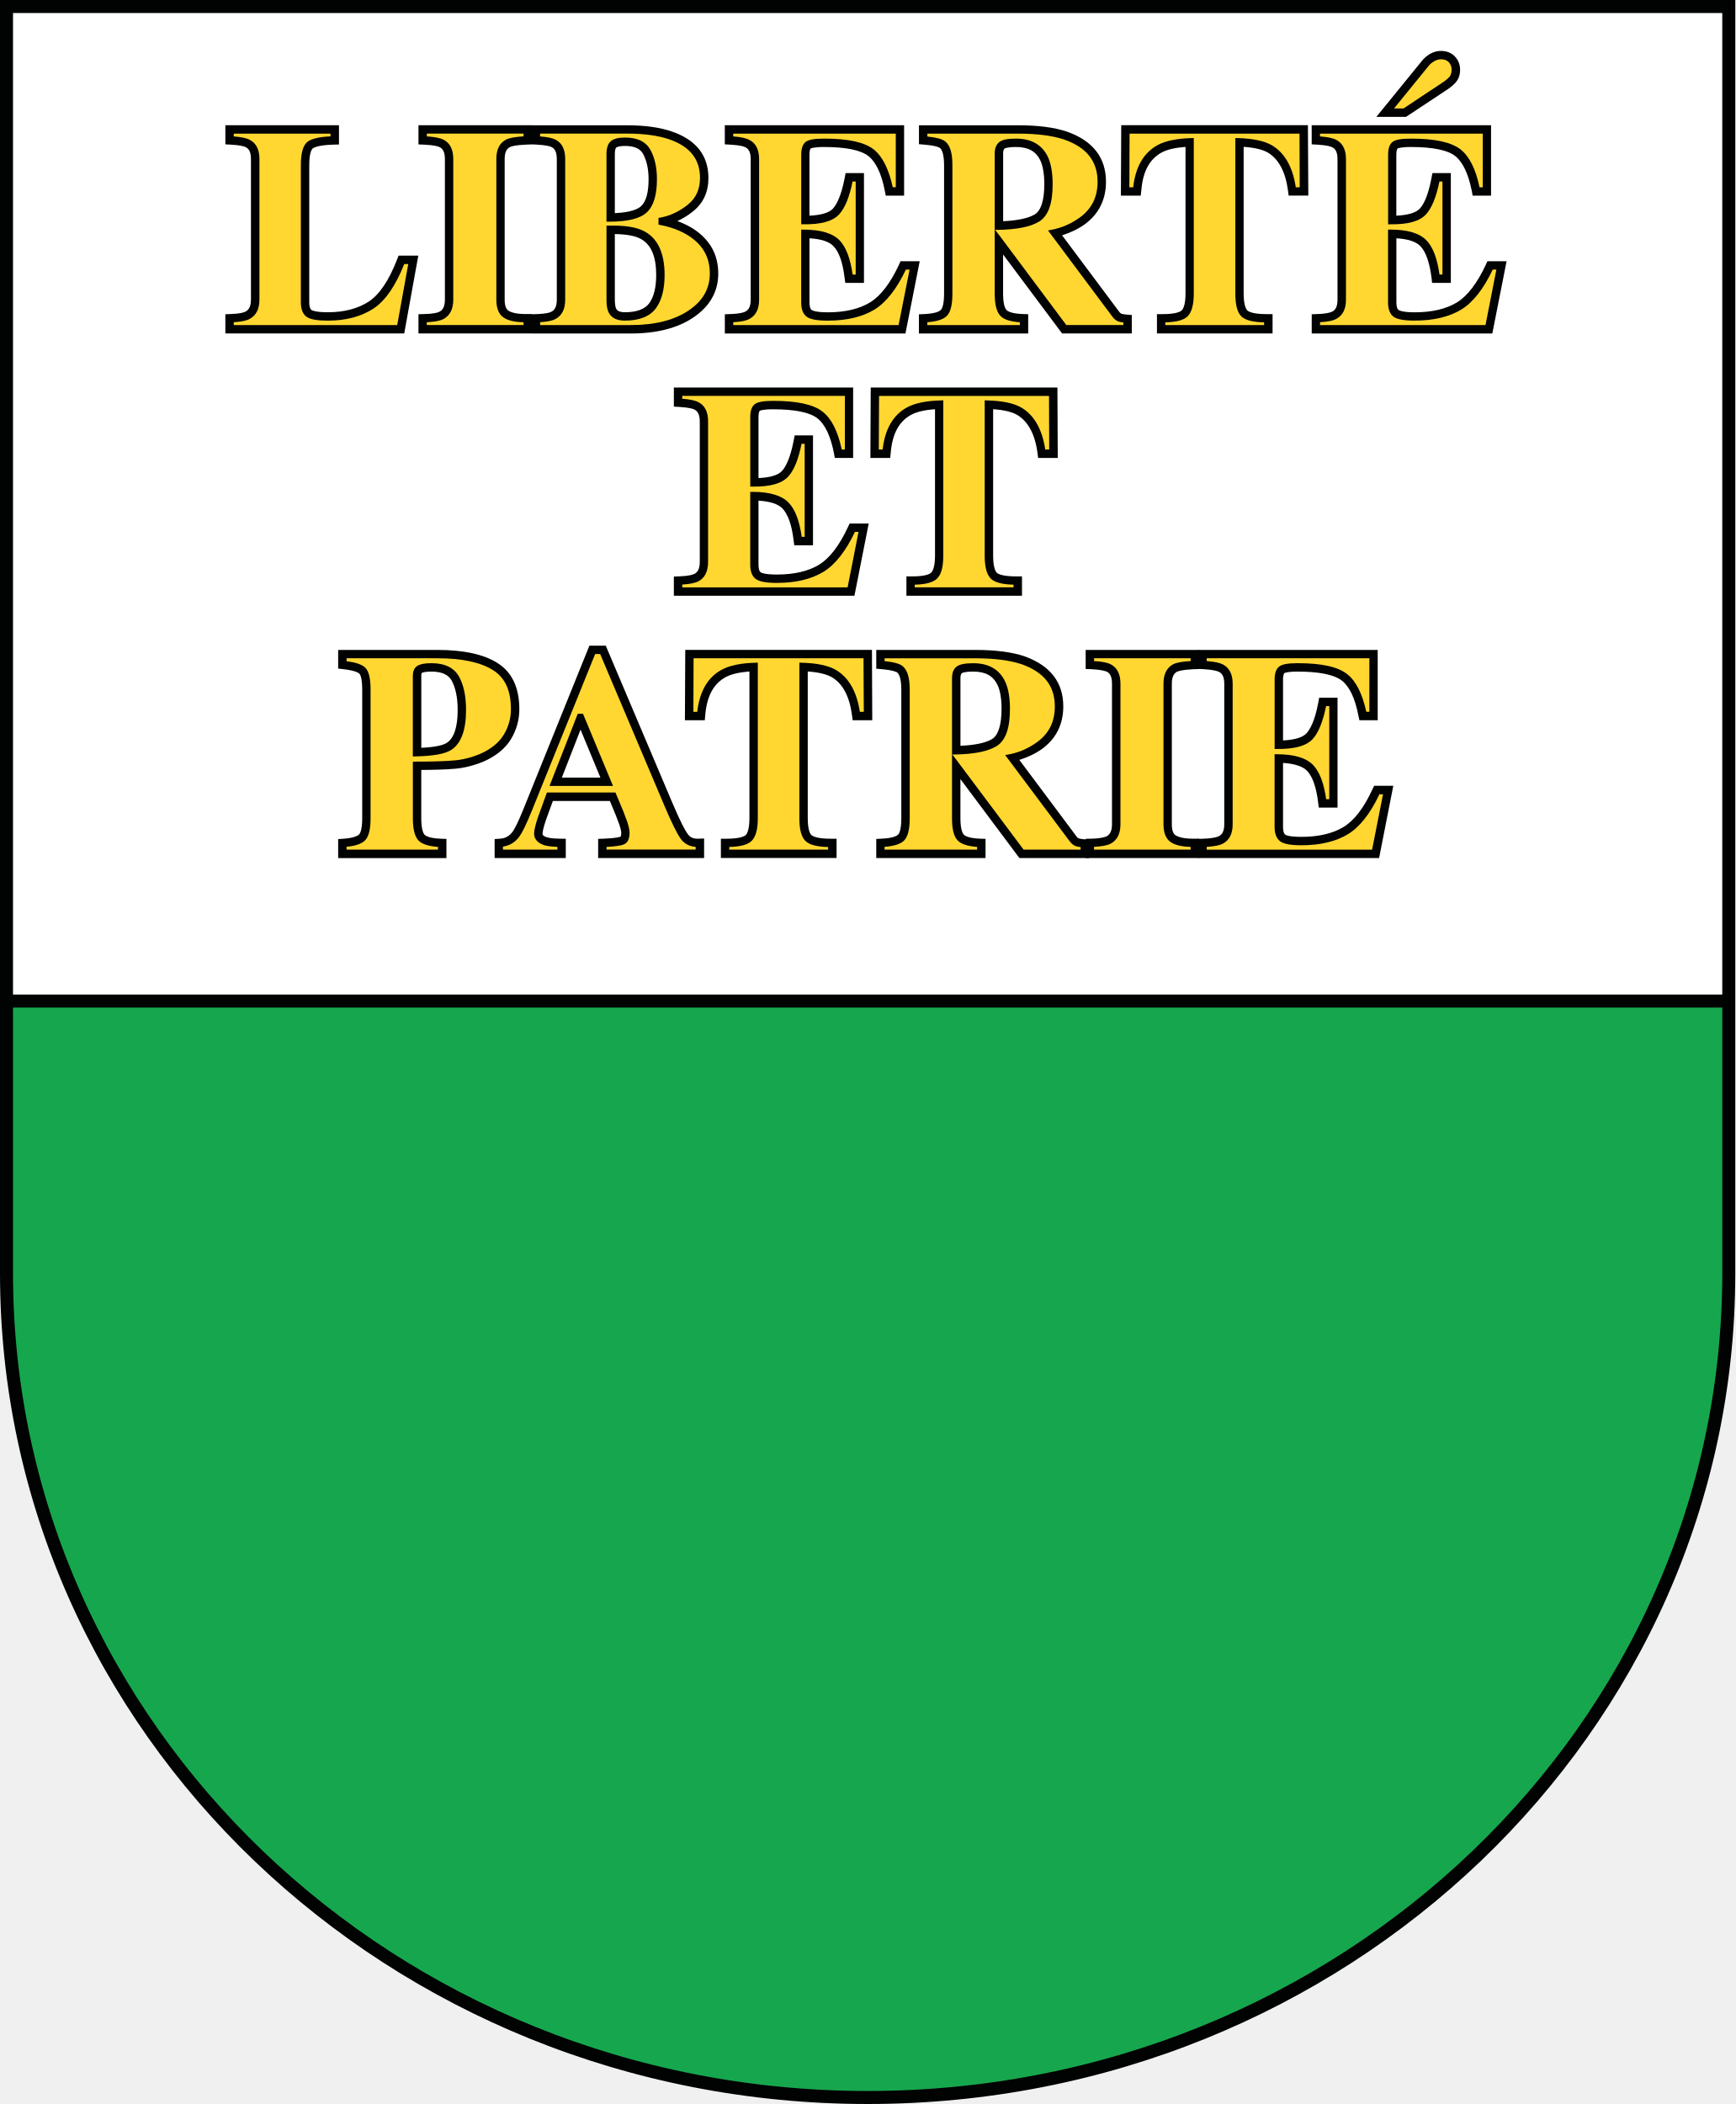
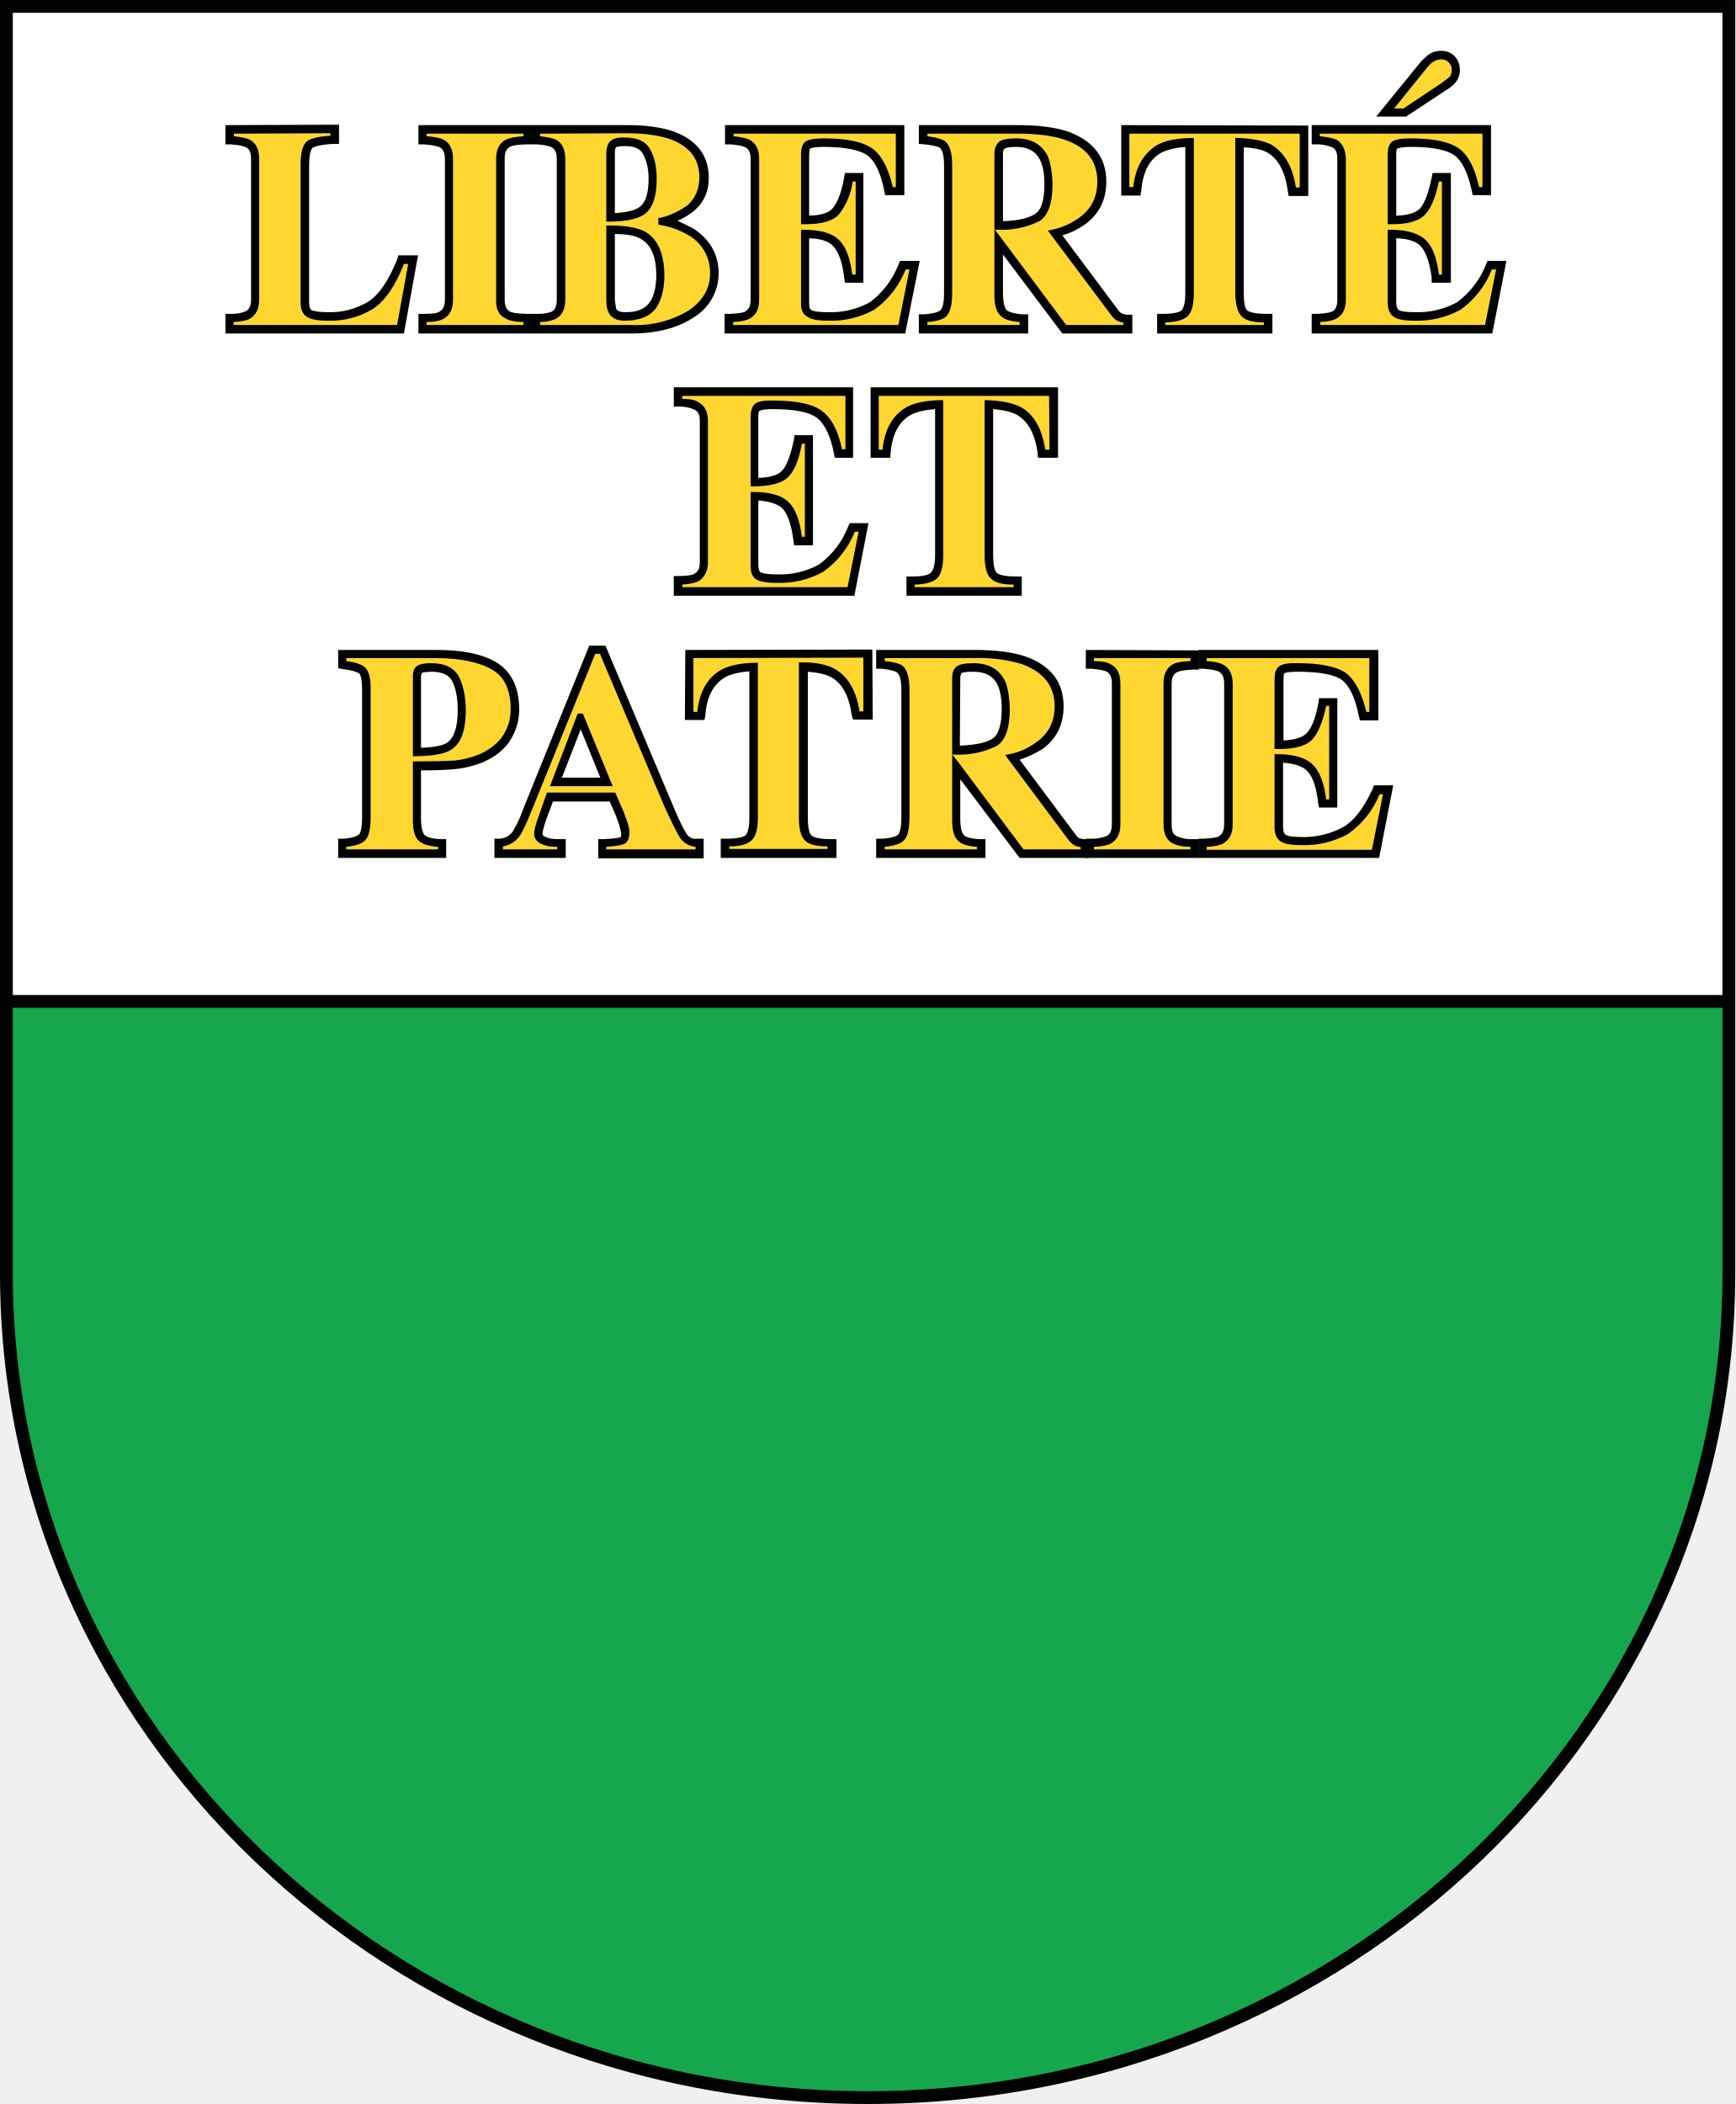
- <svg xmlns="http://www.w3.org/2000/svg" xml:space="preserve" width="406.431" height="492.728" viewBox="-175.826 -214.526 406.431 492.728">
-   <path fill="#16A74E" d="M27.249-213.002h201.832V83.662c0 106.594-90.313 193.016-201.688 193.016-111.398 0-201.695-86.422-201.695-193.016v-296.664z" />
-   <path fill="#FFF" d="M-174.302 19.876v-232.878h403.383V19.876z" />
-   <path fill="#010202" d="M-123.041-185.194v4.473l1.328.07c2.281.121 3.152.434 3.473.602.527.289 1.191.848 1.191 2.758v32.922c0 1.926-.719 2.52-1.27 2.809-.344.191-1.234.504-3.387.574l-1.336.051v4.5h41.891l3.297-18.23h-4.617l-.359.914c-1.883 4.902-4.145 8.223-6.633 9.855-2.543 1.648-5.762 2.496-9.559 2.496-2.715 0-3.602-.379-3.844-.527-.324-.203-.527-.852-.527-1.793v-32.146c0-3.152.688-3.801.824-3.895.32-.242 1.395-.785 4.762-.891l1.375-.039v-4.504z" />
-   <path fill="#FFD730" d="M-121.08-183.233v.656c1.777.133 3.039.398 3.793.824 1.48.773 2.223 2.285 2.223 4.473v32.918c0 2.207-.781 3.754-2.336 4.543-.781.434-2.039.648-3.68.754v.664h38.289c.16-.832 2.375-13.129 2.59-14.289h-.949c-2.023 5.098-4.449 8.633-7.242 10.449-2.863 1.855-6.43 2.805-10.629 2.805-2.41 0-4.012-.27-4.883-.82-.949-.602-1.457-1.77-1.457-3.465v-32.145c0-2.895.539-4.695 1.609-5.496.953-.703 2.738-1.105 5.336-1.23v-.641z" />
-   <path fill="#010202" d="M-77.814-185.194v4.488l1.344.055c2.383.105 3.305.418 3.648.602.512.27 1.199.832 1.199 2.77v32.941c0 1.938-.746 2.535-1.297 2.824-.344.176-1.289.496-3.52.535l-1.375.035v4.508h26.598v-4.543h-1.422c-2.313 0-3.488-.406-4.047-.758-.625-.371-.938-1.242-.938-2.602v-32.953c0-1.941.711-2.512 1.246-2.797.328-.168 1.281-.473 3.801-.57l1.359-.055v-4.48z" />
-   <path fill="#FFD730" d="M-75.853-183.233v.648c1.832.117 3.133.367 3.941.789 1.496.777 2.25 2.297 2.25 4.504v32.945c0 2.223-.801 3.77-2.371 4.574-.832.41-2.117.625-3.832.707v.656h22.664v-.641c-1.965-.051-3.469-.367-4.52-1.008-1.238-.746-1.855-2.191-1.855-4.289v-32.945c0-2.238.762-3.766 2.297-4.551.801-.398 2.145-.625 4.078-.75v-.641h-22.652z" />
-   <path fill="#010202" d="M-51.294-185.194v4.473l1.328.07c2.246.129 3.113.434 3.406.609.297.168 1.145.625 1.145 2.762v32.941c0 1.914-.703 2.504-1.23 2.801-.344.184-1.199.496-3.281.559l-1.359.051v4.504h23.215c6.031 0 10.953-1.258 14.641-3.754 3.855-2.594 5.832-6.063 5.832-10.305 0-4.527-2.063-8.102-6.113-10.625a20 20 0 0 0-3.469-1.645 17.3 17.3 0 0 0 3.688-2.289c2.391-1.914 3.59-4.535 3.59-7.793 0-5.246-2.855-8.918-8.504-10.871-2.801-.984-6.359-1.48-10.512-1.48h-22.375v-.008zm19.472 6.727c0-.887.16-1.367.344-1.504.078-.063.512-.375 2.063-.375 2.168 0 3.563.625 4.234 1.91.832 1.563 1.262 3.539 1.262 5.875 0 3.094-.574 5.215-1.734 6.297-.738.688-2.395 1.492-6.168 1.648zm.344 36.289-.016-.031c-.082-.152-.297-.656-.328-1.93v-15.574c2.75.047 4.816.414 6.109 1.152 2.41 1.344 3.578 4.109 3.578 8.43 0 2.914-.543 5.152-1.656 6.656-1.031 1.367-2.953 2.074-5.688 2.074-1.569-.008-1.882-.586-1.999-.777" />
-   <path fill="#FFD730" d="M-49.326-183.233v.656c1.75.133 2.984.398 3.734.824 1.441.773 2.145 2.285 2.145 4.473v32.941c0 2.199-.77 3.73-2.281 4.52-.766.426-2 .648-3.59.746v.672h21.246c5.641 0 10.184-1.152 13.543-3.418 3.328-2.238 4.953-5.086 4.953-8.672 0-3.848-1.688-6.789-5.168-8.953-1.801-1.109-3.953-1.91-6.391-2.383l-.457-.094v-1.555l.457-.094c2.297-.426 4.438-1.441 6.406-3.023 1.922-1.547 2.855-3.602 2.855-6.258 0-4.391-2.344-7.352-7.168-9.031-2.59-.898-5.934-1.359-9.871-1.359h-20.414zm15.551 4.766c0-1.406.328-2.422 1.031-3 .656-.574 1.754-.848 3.328-.848 2.922 0 4.922 1 5.969 2.961 1 1.84 1.488 4.137 1.488 6.801 0 3.646-.785 6.254-2.344 7.734-1.578 1.488-4.504 2.211-8.922 2.211h-.551zm0 34.367v-17.574l.527-.008c3.871-.098 6.641.359 8.488 1.41 3.047 1.695 4.594 5.102 4.594 10.141 0 3.344-.688 5.977-2.051 7.824-1.438 1.906-3.855 2.863-7.262 2.863-1.816 0-3.051-.59-3.703-1.75-.378-.648-.585-1.594-.593-2.906" />
-   <path fill="#010202" d="M-6.064-185.194v4.473l1.328.07c2.297.129 3.184.441 3.504.617.547.289 1.234.848 1.234 2.754v32.941c0 1.871-.672 2.457-1.184 2.746-.348.207-1.266.543-3.516.613l-1.359.051v4.504h42.301l3.344-16.93h-4.492l-.359.816c-2.016 4.328-4.297 7.305-6.785 8.832-2.512 1.535-5.84 2.32-9.902 2.32-2.801 0-3.578-.426-3.77-.543-.438-.297-.512-1.242-.512-1.777v-15.016c2.688.16 4.594.758 5.625 1.848 1.297 1.344 2.168 3.832 2.594 7.367l.168 1.227h4.375v-25.707h-4.305l-.207 1.129c-.855 4.434-2 6.383-2.801 7.23-.922.961-2.816 1.496-5.457 1.609v-14.273c0-1.008.199-1.383.281-1.453.031 0 .574-.355 3.113-.355 5.094 0 8.605.715 10.406 2.113 1.77 1.395 3.074 4.145 3.855 8.152l.219 1.129h4.297v-16.488z" />
-   <path fill="#FFD730" d="M-4.095-183.233v.656c1.785.133 3.031.398 3.801.824 1.504.773 2.262 2.277 2.262 4.473v32.941c0 2.16-.734 3.648-2.184 4.457-.832.48-2.145.719-3.871.816v.672h38.723c.164-.809 2.344-11.824 2.578-12.992h-.875c-2.125 4.496-4.594 7.656-7.344 9.352-2.832 1.727-6.512 2.598-10.938 2.598-2.441 0-4.047-.285-4.887-.879-.906-.629-1.344-1.785-1.344-3.398v-17.039h.543q6.046 0 8.473 2.543c1.512 1.609 2.504 4.238 3.031 7.984h.719v-21.793h-.734c-.754 3.703-1.801 6.273-3.199 7.746-1.504 1.582-4.203 2.328-8.281 2.27h-.543v-16.289c0-1.469.344-2.461 1.047-3.008.688-.527 2.047-.766 4.297-.766 5.641 0 9.438.824 11.621 2.527 2.07 1.633 3.547 4.633 4.477 8.863h.703v-12.559z" />
-   <path fill="#010202" d="M39.409-185.194v4.434l1.281.109c2.852.242 3.539.688 3.641.785.289.215.961 1.078.961 4.008v30.098c0 2.918-.602 3.703-.797 3.854-.313.297-1.234.805-3.75.926l-1.344.066v4.488h25.594v-4.512l-1.359-.051c-2.656-.094-3.484-.695-3.719-.934-.25-.25-.805-1.129-.805-3.852v-9.156c3.523 4.719 13.82 18.492 13.82 18.492H89.26v-4.316l-1.328-.105c-.461-.039-.859-.105-1.133-.207-.078-.043-.273-.152-.57-.551-.016-.027-9.859-13.203-13.297-17.801 1.867-.602 3.719-1.418 5.422-2.664 3.219-2.418 4.859-5.738 4.859-9.875 0-5.645-3.063-9.582-9.102-11.727-2.945-1.008-6.82-1.504-11.469-1.504H39.409zm19.718 6.61c0-.395.07-.93.328-1.145.016-.016.492-.371 2.711-.371 2.813 0 4.617.984 5.656 3.105.617 1.32.945 3.215.945 5.633 0 3.703-.766 6.137-2.211 7.031-1.492.914-4.016 1.449-7.43 1.609z" />
-   <path fill="#FFD730" d="M41.377-183.233v.68c2.117.215 3.508.59 4.195 1.152 1.133.91 1.672 2.727 1.672 5.535v30.094c0 2.715-.453 4.449-1.406 5.328-.875.777-2.359 1.219-4.469 1.379v.664h21.672v-.656c-2.219-.152-3.734-.625-4.563-1.504-.891-.953-1.328-2.656-1.328-5.211v-32.813c0-1.203.359-2.105 1.078-2.672.672-.547 1.906-.809 3.922-.809 3.547 0 6.047 1.414 7.422 4.199.758 1.602 1.148 3.801 1.148 6.504 0 4.551-1.031 7.398-3.148 8.711-2.031 1.25-5.242 1.891-9.836 1.961h-.508l1 1.273s15.359 20.559 15.688 21.008h13.375v-.602c-.438-.055-.867-.113-1.211-.238-.523-.195-1.031-.625-1.461-1.242l-14.984-20.07.891-.168c2.328-.434 4.578-1.418 6.672-2.945 2.719-2.031 4.047-4.75 4.047-8.289 0-4.789-2.539-8.008-7.781-9.871-2.734-.918-6.359-1.398-10.813-1.398z" />
-   <path fill="#010202" d="m86.784-185.194-.078 16.488h4.641l.148-1.281c.359-4.398 1.93-7.285 4.766-8.832 1.313-.703 3.195-1.125 5.578-1.305v34.344c0 2.816-.625 3.707-.906 3.945-.25.258-1.234.871-4.375.871h-1.406v4.527h27.078v-4.527h-1.406c-3.234 0-4.203-.59-4.492-.855-.25-.238-.875-1.117-.875-3.961v-34.359c2.43.168 4.313.594 5.578 1.289 2.586 1.504 4.211 4.496 4.805 8.922l.156 1.207h4.609l-.094-16.488H86.784z" />
-   <path fill="#FFD730" d="M88.737-183.233c0 .984-.047 11.566-.047 12.566h.898c.531-4.742 2.43-8.094 5.727-9.887 1.836-.992 4.508-1.535 7.883-1.633l.578-.016v36.414c0 2.672-.5 4.441-1.5 5.395-.922.863-2.656 1.305-5.172 1.359v.633h23.141v-.633c-2.586-.047-4.344-.488-5.281-1.352-.977-.945-1.453-2.703-1.453-5.402v-36.414l.578.016c3.469.098 6.109.641 7.891 1.633 3.063 1.766 4.969 5.109 5.688 9.887h.922c0-1-.047-11.582-.047-12.566z" />
-   <path fill="#010202" d="M158.573-201.553a7 7 0 0 0-1.438 1.375l-10.594 13.016h6.953l9.438-6.246c.953-.625 1.688-1.227 2.203-1.832.672-.754 1.016-1.746 1.016-2.961 0-1.207-.422-2.25-1.219-3.098-.828-.855-1.93-1.301-3.242-1.301-1.102-.008-2.148.359-3.117 1.047m-27.18 16.359v4.473l1.328.07c2.297.129 3.164.441 3.492.617.555.289 1.227.848 1.227 2.754v32.941c0 1.871-.656 2.457-1.164 2.746-.359.207-1.266.543-3.531.613l-1.344.051v4.504h42.297l3.344-16.93h-4.484l-.375.816c-2.016 4.328-4.297 7.305-6.773 8.832-2.523 1.535-5.836 2.32-9.898 2.32-2.805 0-3.578-.426-3.758-.543-.461-.297-.523-1.242-.523-1.777v-15.016c2.672.16 4.594.758 5.625 1.848 1.297 1.344 2.141 3.832 2.602 7.367l.133 1.227h4.391v-25.707h-4.313l-.211 1.129c-.836 4.434-1.961 6.383-2.781 7.23-.938.961-2.836 1.496-5.461 1.609v-14.273c0-1.008.219-1.383.297-1.453 0 0 .578-.355 3.109-.355 5.086 0 8.594.715 10.383 2.113 1.766 1.395 3.078 4.145 3.883 8.152l.203 1.129h4.313v-16.488z" />
-   <path fill="#FFD730" d="M159.706-199.944c-.375.254-.742.59-1.031.988 0 0-5.891 7.234-8 9.832h2.227c.25-.191 8.922-5.926 8.922-5.926.813-.527 1.422-1.016 1.844-1.488.313-.391.5-.953.5-1.672 0-.695-.219-1.266-.656-1.734-.438-.473-1.047-.699-1.828-.699-.682 0-1.322.226-1.978.699m-26.36 16.711v.656c1.805.133 3.063.398 3.836.824 1.453.766 2.242 2.27 2.242 4.461v32.945q-.002 3.242-2.195 4.457c-.82.48-2.133.719-3.875.816v.672h38.75a7810 7810 0 0 1 2.547-12.992h-.859c-2.125 4.496-4.594 7.656-7.344 9.352-2.844 1.727-6.516 2.598-10.938 2.598-2.453 0-4.047-.285-4.906-.879-.883-.633-1.328-1.785-1.328-3.396v-17.039h.563c4 0 6.844.848 8.453 2.543 1.531 1.609 2.508 4.238 3.039 7.984h.688v-21.785h-.703c-.773 3.703-1.82 6.273-3.203 7.746-1.508 1.582-4.195 2.328-8.258 2.27h-.563v-16.289c0-1.469.344-2.461 1.047-3.008.672-.527 2.047-.766 4.313-.766 5.609 0 9.406.824 11.609 2.527 2.063 1.633 3.578 4.633 4.438 8.863h.766v-12.559h-38.119z" />
-   <path fill="#010202" d="M-17.998-123.772v4.473l1.313.074c2.309.137 3.199.445 3.512.609.527.285 1.246.863 1.246 2.758v32.938c0 1.871-.688 2.469-1.184 2.75-.359.199-1.281.535-3.527.617l-1.359.047v4.496h42.293l3.344-16.918h-4.47l-.379.813c-2.016 4.336-4.293 7.305-6.781 8.836-2.512 1.535-5.84 2.301-9.891 2.301-2.816 0-3.59-.398-3.781-.52-.441-.313-.512-1.246-.512-1.793V-97.28c2.688.164 4.605.766 5.637 1.855 1.266 1.352 2.16 3.832 2.578 7.367l.16 1.23h4.391v-25.734h-4.297l-.215 1.152c-.855 4.43-1.984 6.375-2.801 7.223-.902.961-2.816 1.504-5.453 1.617v-14.289c0-1.016.215-1.398.293-1.465.016-.016.578-.352 3.098-.352 5.113 0 8.594.711 10.406 2.113 1.785 1.398 3.082 4.145 3.875 8.152l.199 1.129h4.297v-16.492h-41.992z" />
-   <path fill="#FFD730" d="M-16.033-121.803v.656c1.785.129 3.035.395 3.816.816 1.488.77 2.234 2.289 2.234 4.473v32.938c0 2.168-.723 3.656-2.168 4.477-.816.449-2.145.715-3.871.809v.664h38.719c.168-.801 2.344-11.824 2.559-13h-.84c-2.145 4.504-4.605 7.664-7.375 9.354-2.816 1.727-6.488 2.598-10.906 2.598-2.453 0-4.047-.289-4.902-.879-.887-.633-1.344-1.77-1.344-3.402v-17.039h.574c4 0 6.832.855 8.441 2.551 1.527 1.594 2.512 4.234 3.047 7.977h.688v-21.79h-.734c-.734 3.719-1.785 6.277-3.184 7.75-1.504 1.578-4.184 2.328-8.281 2.281l-.543-.008v-16.281c0-1.48.344-2.473 1.063-3.023.672-.512 2.035-.77 4.281-.77 5.641 0 9.441.832 11.609 2.543 2.094 1.625 3.574 4.625 4.473 8.852h.734v-12.555h-38.09z" />
-   <path fill="#010202" d="m28.112-123.772-.078 16.492h4.641l.125-1.271c.383-4.41 1.938-7.297 4.789-8.84 1.297-.695 3.18-1.137 5.578-1.297v34.336c0 2.816-.641 3.695-.906 3.945-.281.27-1.266.863-4.391.863h-1.398v4.527h27.07v-4.527h-1.391c-3.234 0-4.219-.594-4.516-.84-.227-.25-.852-1.129-.852-3.969v-34.344c2.43.168 4.313.598 5.547 1.297 2.602 1.496 4.242 4.488 4.836 8.902l.156 1.219h4.594l-.078-16.492z" />
-   <path fill="#FFD730" d="M30.065-121.803c0 .969-.047 11.563-.063 12.555h.898c.531-4.746 2.445-8.098 5.719-9.875 1.859-1 4.516-1.551 7.906-1.629l.578-.027v36.418c0 2.672-.5 4.434-1.5 5.375-.938.879-2.672 1.32-5.188 1.387v.621h23.141v-.622c-2.57-.066-4.328-.508-5.266-1.363-.977-.941-1.484-2.703-1.484-5.398v-36.418l.578.027c3.484.078 6.141.629 7.922 1.629 3.063 1.746 4.953 5.098 5.688 9.875h.922c0-.992-.047-11.586-.047-12.555z" />
-   <path fill="#010202" d="M-96.623-62.331v4.375l1.246.145c2.504.281 3.402.77 3.707 1.031.086.066.68.691.68 3.771v30.098c0 2.75-.512 3.574-.738 3.813-.238.234-1.055.801-3.59.984l-1.305.098v4.441h25.359v-4.488l-1.352-.051c-2.504-.094-3.426-.604-3.746-.902-.184-.184-.797-.984-.797-3.887v-11.313c3.367-.016 6.047-.113 7.895-.281 2.176-.184 4.391-.75 6.559-1.625 3.02-1.313 5.211-3.094 6.547-5.293 1.313-2.184 1.969-4.527 1.969-7.02 0-5.078-1.738-8.734-5.195-10.871-3.223-2.016-7.934-3.016-13.957-3.016h-23.281zm19.465 6.051c0-.348.055-.609.152-.656.176-.098.727-.313 2.23-.313 2.414 0 3.961.703 4.762 2.141.91 1.707 1.383 4 1.383 6.844 0 4.031-.863 6.621-2.57 7.719-.695.438-2.277.969-5.949 1.145v-16.88z" />
-   <path fill="#FFD730" d="M-94.654-60.37v.688c2.063.266 3.473.719 4.277 1.426.914.797 1.344 2.512 1.344 5.246v30.098c0 2.574-.414 4.277-1.285 5.184-.816.816-2.234 1.313-4.336 1.504v.672h21.414v-.641c-2.121-.16-3.598-.594-4.473-1.406-.934-.906-1.414-2.625-1.414-5.313v-13.25h.574c4.008 0 7.074-.094 9.105-.281 1.992-.164 4.008-.672 6.016-1.5 2.578-1.129 4.465-2.656 5.578-4.492a11.34 11.34 0 0 0 1.695-6c0-4.422-1.379-7.422-4.266-9.199-2.918-1.816-7.273-2.734-12.918-2.734h-21.311zm15.528 4.09c0-1.164.398-1.953 1.176-2.379.68-.375 1.719-.559 3.168-.559 3.16 0 5.328 1.078 6.48 3.168 1.094 1.984 1.633 4.605 1.633 7.785 0 4.734-1.168 7.887-3.496 9.375-1.449.918-4.195 1.422-8.395 1.504h-.574V-56.28z" />
-   <path fill="#010202" d="m-37.775-63.331-15.391 38.129c-1.426 3.527-2.184 4.887-2.578 5.422-.766 1.051-1.688 1.578-2.926 1.656l-1.305.098v4.441h16.664V-18.1l-1.375-.016c-1.754-.016-2.641-.199-3.082-.344-.984-.328-.984-.656-.984-.781 0-.359.113-1.281.84-3.375-.016.016 1.031-2.836 1.578-4.328h13.359c.438 1.078 1.344 3.246 1.344 3.246l.855 2.246c.406 1.25.457 1.801.457 1.969 0 .625-.129.855-.16.891-.266.109-1.129.359-3.891.469l-1.359.051v4.488h24.816v-4.578l-1.457.047c-1.078.035-1.84-.328-2.391-1.109-.543-.719-1.609-2.625-3.672-7.488l-15.512-36.609h-3.832v-.01zm-2.078 19.672c1.293 3.113 3.652 8.801 4.652 11.234h-9.031c.922-2.402 3.137-8.089 4.379-11.234" />
-   <path fill="#FFD730" d="M-36.439-61.354c-.281.688-14.902 36.887-14.902 36.887-1.234 3.031-2.168 4.938-2.832 5.84-.984 1.363-2.281 2.129-3.848 2.363v.703h12.75v-.641c-1.313-.047-2.375-.16-3.098-.391-1.934-.656-2.359-1.816-2.359-2.656 0-.875.313-2.168.938-4 0-.016 2.063-5.688 2.063-5.688h16.051l1.871 4.484.887 2.363c.375 1.16.543 2.016.543 2.605 0 1.426-.453 2.344-1.375 2.723-.703.277-2.031.469-4.016.574v.625h20.871v-.641c-1.473-.098-2.641-.719-3.488-1.871-.855-1.199-2.145-3.785-3.871-7.871 0 0-13.543-32-15-35.41h-1.185zm-4.07 13.984h1.23l7.031 16.902h-14.871z" />
-   <path fill="#010202" d="m-15.326-62.331-.082 16.473h4.656l.113-1.266c.391-4.406 1.934-7.293 4.801-8.84 1.293-.703 3.168-1.125 5.543-1.309v34.344c0 2.813-.609 3.703-.855 3.949-.281.25-1.281.871-4.41.871h-1.422v4.516h27.094v-4.516h-1.406c-3.215 0-4.199-.605-4.488-.855-.25-.23-.855-1.125-.855-3.965v-34.344c2.422.164 4.297.605 5.559 1.293 2.609 1.488 4.215 4.488 4.801 8.922l.16 1.199h4.59l-.078-16.473z" />
-   <path fill="#FFD730" d="M-13.376-60.37c0 .984-.047 11.559-.047 12.543h.906c.527-4.734 2.438-8.078 5.719-9.855 1.84-1 4.504-1.559 7.902-1.641l.563-.016v36.41c0 2.672-.488 4.422-1.504 5.375-.922.871-2.641 1.313-5.184 1.375v.625h23.156v-.609c-2.59-.063-4.344-.504-5.262-1.375-1-.938-1.473-2.703-1.473-5.391v-36.41l.559.016c3.488.082 6.145.641 7.906 1.641 3.078 1.754 4.969 5.098 5.703 9.855h.922c-.02-.984-.066-11.559-.066-12.543z" />
-   <path fill="#010202" d="M29.409-62.331v4.41l1.281.109c2.852.25 3.523.703 3.641.785.289.23.945 1.098.945 4.016v30.098c0 2.934-.586 3.703-.781 3.871-.328.297-1.25.801-3.766.918l-1.32.066v4.473h25.594v-4.488l-1.367-.051c-2.672-.109-3.5-.703-3.719-.934-.242-.266-.797-1.129-.797-3.855v-9.16c3.516 4.734 13.813 18.488 13.813 18.488h16.313v-4.328l-1.313-.082a4.3 4.3 0 0 1-1.141-.215c-.094-.031-.297-.145-.563-.543-.031-.035-9.867-13.203-13.313-17.816 1.875-.594 3.719-1.41 5.445-2.656 3.211-2.41 4.852-5.719 4.852-9.875 0-5.637-3.063-9.574-9.094-11.734-2.969-1-6.828-1.488-11.484-1.488H29.409zm19.718 6.618c0-.41.055-.922.313-1.16.016-.016.508-.375 2.711-.375 2.828 0 4.617.984 5.648 3.109.641 1.328.953 3.219.953 5.625 0 3.719-.766 6.16-2.195 7.047-1.508.922-4.016 1.441-7.43 1.594z" />
-   <path fill="#FFD730" d="M31.362-60.37v.672c2.109.215 3.508.59 4.195 1.146 1.148.918 1.688 2.734 1.688 5.543v30.098c0 2.719-.469 4.453-1.422 5.328-.859.766-2.344 1.215-4.469 1.375v.656h21.672v-.641c-2.203-.16-3.719-.641-4.547-1.512-.906-.938-1.328-2.641-1.328-5.199v-32.801c0-1.215.344-2.145 1.047-2.688.688-.543 1.938-.816 3.938-.816 3.563 0 6.063 1.422 7.422 4.215.773 1.609 1.164 3.785 1.164 6.488 0 4.563-1.031 7.426-3.148 8.719-2.031 1.234-5.242 1.891-9.852 1.953h-.508c.117.168.984 1.281.984 1.281s15.391 20.559 15.719 21h13.359v-.586c-.438-.063-.867-.125-1.195-.246-.523-.215-1.031-.625-1.461-1.25L59.604-37.698l.906-.168c2.328-.426 4.594-1.406 6.688-2.953 2.719-2.031 4.031-4.734 4.031-8.281 0-4.797-2.539-8.016-7.766-9.871-2.734-.918-6.375-1.391-10.828-1.391H31.362z" />
-   <path fill="#010202" d="M78.456-62.331v4.473l1.328.047c2.383.129 3.313.441 3.656.594.508.281 1.18.855 1.18 2.781v32.938c0 1.938-.734 2.543-1.273 2.832-.359.168-1.313.504-3.508.543l-1.383.035v4.504h26.578v-4.531h-1.414c-2.328 0-3.484-.422-4.063-.766-.609-.359-.922-1.234-.922-2.609v-32.934c0-1.938.727-2.531 1.234-2.801.344-.16 1.297-.457 3.82-.578l1.344-.047v-4.473H78.456z" />
-   <path fill="#FFD730" d="M80.424-60.37v.656c1.82.098 3.133.359 3.922.77 1.492.781 2.258 2.309 2.258 4.508v32.938c0 2.234-.797 3.785-2.359 4.578-.836.406-2.141.621-3.828.719v.641h22.625v-.625c-1.938-.063-3.438-.375-4.5-1.016-1.234-.754-1.859-2.184-1.859-4.297v-32.938c0-2.23.781-3.766 2.297-4.543.797-.391 2.156-.637 4.063-.734v-.656z" />
-   <path fill="#010202" d="M104.854-62.331v4.457l1.328.063c2.289.145 3.164.457 3.484.625.563.281 1.25.855 1.25 2.75v32.938c0 1.871-.672 2.473-1.188 2.754-.359.199-1.266.543-3.531.621l-1.344.051v4.488h42.328l3.328-16.922h-4.484l-.406.832c-1.984 4.328-4.266 7.297-6.766 8.816-2.508 1.527-5.836 2.313-9.875 2.313-2.813 0-3.609-.391-3.766-.512-.461-.328-.531-1.266-.531-1.801v-15c2.672.168 4.594.785 5.641 1.855 1.266 1.344 2.156 3.832 2.578 7.375l.156 1.234h4.391v-25.738h-4.297l-.219 1.16c-.828 4.426-1.984 6.363-2.797 7.219-.922.965-2.828 1.504-5.453 1.621v-14.285c0-1.02.234-1.41.297-1.473 0 0 .563-.359 3.109-.359 5.094 0 8.578.719 10.391 2.125 1.766 1.395 3.078 4.129 3.844 8.145l.25 1.129h4.281v-16.473h-42z" />
-   <path fill="#FFD730" d="M106.799-60.37v.656c1.805.129 3.07.406 3.82.801 1.5.797 2.266 2.297 2.266 4.488v32.934c0 2.16-.734 3.656-2.188 4.473-.813.473-2.141.703-3.891.816v.656h38.734c.164-.801 2.344-11.816 2.563-12.984h-.844c-2.125 4.512-4.602 7.672-7.375 9.359-2.813 1.719-6.484 2.594-10.898 2.594-2.477 0-4.055-.297-4.906-.875-.898-.637-1.375-1.781-1.375-3.406v-17.031h.57c4.016 0 6.859.855 8.477 2.543 1.508 1.609 2.508 4.25 3.031 7.984h.727v-21.801h-.742c-.766 3.719-1.805 6.281-3.195 7.77-1.508 1.559-4.203 2.313-8.281 2.262h-.578v-16.285c0-1.488.359-2.473 1.078-3.02.672-.527 2.047-.781 4.313-.781 5.609 0 9.406.84 11.578 2.543 2.094 1.625 3.578 4.625 4.5 8.84h.719v-12.543H106.8z" />
-   <path fill="none" stroke="#010202" stroke-width="3.048" d="M-174.318 19.912h403.43M27.249-213.002h201.832V83.662c0 106.594-90.313 193.016-201.688 193.016-111.398 0-201.695-86.422-201.695-193.016v-296.664z" />
+ <svg xmlns="http://www.w3.org/2000/svg" xml:space="preserve" width="406.4" height="492.7" viewBox="-175.8 -214.5 406.4 492.7">
+   <path fill="#16a74e" d="M27.2-213h201.9V83.7c0 106.6-90.3 193-201.7 193s-201.7-86.4-201.7-193V-213z" />
+   <path fill="#fff" d="M-174.3 19.9V-213h403.4V19.9z" />
+   <path fill="#010202" d="M-123-185.2v4.5h1.3c2.3.2 3.1.5 3.5.7.5.2 1.2.8 1.2 2.7v33c0 1.9-.8 2.5-1.3 2.7a8 8 0 0 1-3.4.6h-1.3v4.6h41.8l3.3-18.3h-4.6l-.3 1q-3 7.4-6.7 9.8a17 17 0 0 1-9.5 2.5c-2.7 0-3.6-.4-3.9-.5q-.5-.4-.5-1.8V-176c0-3.1.7-3.8.8-3.9.4-.2 1.4-.7 4.8-.9h1.4v-4.5z" />
+   <path fill="#ffd730" d="M-121-183.2v.6q2.6.3 3.7.8 2.2 1.2 2.2 4.5v33q0 3.2-2.3 4.5-1.2.6-3.7.7v.7h38.3l2.6-14.3h-1q-3 7.7-7.2 10.5a19 19 0 0 1-10.6 2.8q-3.6 0-4.9-.9-1.5-.9-1.5-3.4V-176q0-4.3 1.6-5.5 1.5-1 5.4-1.2v-.6z" />
+   <path fill="#010202" d="M-77.8-185.2v4.5h1.3c2.4.2 3.3.5 3.7.7s1.2.8 1.2 2.7v33c0 1.9-.8 2.5-1.3 2.8s-1.3.5-3.5.5h-1.4v4.6h26.6v-4.6h-1.4q-3.4-.1-4-.7-1-.6-1-2.6v-33c0-2 .7-2.5 1.2-2.8s1.3-.5 3.8-.6h1.4v-4.5z" />
+   <path fill="#ffd730" d="M-75.9-183.2v.6q2.8.2 4 .8 2.2 1.2 2.2 4.5v33q0 3.3-2.3 4.5-1.3.7-3.9.7v.7h22.7v-.7q-3 0-4.5-1-2-1.1-1.9-4.2v-33q0-3.4 2.3-4.5 1.2-.6 4.1-.8v-.6z" />
+   <path fill="#010202" d="M-51.3-185.2v4.5h1.3c2.3.2 3.1.5 3.4.7s1.2.6 1.2 2.7v33c0 1.9-.7 2.5-1.2 2.8-.4.1-1.2.5-3.3.5h-1.4v4.6H-28q9 0 14.7-3.8a12 12 0 0 0 5.8-10.3q0-6.7-6.1-10.6l-3.5-1.7a17 17 0 0 0 3.7-2.2q3.6-3 3.6-7.8 0-8-8.5-11-4.3-1.4-10.5-1.4zm19.5 6.7q0-1.3.3-1.5 0-.2 2-.3 3.4 0 4.3 1.9 1.3 2.3 1.3 5.8 0 4.7-1.8 6.3c-.7.7-2.3 1.5-6.1 1.7zm.3 36.3-.3-2v-15.5q4.1 0 6 1.1 3.7 2 3.7 8.5 0 4.4-1.7 6.6t-5.7 2.1c-1.5 0-1.9-.6-2-.8" />
+   <path fill="#ffd730" d="M-49.3-183.2v.6q2.6.3 3.7.8 2.2 1.2 2.2 4.5v33q0 3.3-2.3 4.5a9 9 0 0 1-3.6.7v.7h21.2a24 24 0 0 0 13.6-3.4q5-3.4 5-8.7a10 10 0 0 0-5.2-9 19 19 0 0 0-6.4-2.3l-.5-.1v-1.6h.5q3.4-.8 6.4-3Q-12-169-12-173q0-6.5-7.1-9-4-1.3-10-1.3zm15.5 4.7q0-2.1 1-3t3.4-.8q4.5 0 6 3 1.4 2.7 1.4 6.7 0 5.6-2.3 7.8t-9 2.2h-.5zm0 34.4v-17.6h.6q5.7 0 8.4 1.4 4.5 2.5 4.6 10.2 0 5-2 7.8-2.2 2.9-7.3 2.9-2.7 0-3.7-1.8-.6-1-.6-2.9" />
+   <path fill="#010202" d="M-6-185.2v4.5h1.3c2.3.2 3.1.5 3.5.7.5.3 1.2.8 1.2 2.7v33c0 1.8-.7 2.4-1.2 2.7q-.3.4-3.5.6h-1.4v4.6h42.3l3.4-17H35l-.4.9a20 20 0 0 1-6.7 8.8 19 19 0 0 1-10 2.3c-2.8 0-3.5-.4-3.7-.5-.5-.3-.5-1.3-.5-1.8v-15q4 .1 5.6 1.8 2 2.1 2.6 7.4l.2 1.2h4.3V-174h-4.3l-.2 1.1c-.8 4.5-2 6.4-2.8 7.3q-1.4 1.5-5.4 1.6v-14.3q.1-1.5.2-1.4s.6-.4 3.2-.4q7.6 0 10.4 2.1 2.6 2.1 3.8 8.2l.2 1H36v-16.4z" />
+   <path fill="#ffd730" d="M-4-183.2v.6q2.6.3 3.7.8 2.3 1.2 2.3 4.5v33q0 3.2-2.2 4.4-1.3.7-3.9.8v.7h38.7l2.6-13h-.9A21 21 0 0 1 29-142a21 21 0 0 1-11 2.6q-3.6 0-4.8-1-1.5-.8-1.4-3.3v-17h.6q6 0 8.4 2.5 2.3 2.3 3 8h.8V-172h-.7a16 16 0 0 1-3.2 7.7q-2.2 2.4-8.3 2.3h-.6v-16.3q0-2.2 1-3t4.4-.8q8.3 0 11.6 2.6 3 2.4 4.5 8.8h.7v-12.5z" />
+   <path fill="#010202" d="M39.4-185.2v4.4l1.3.1c2.8.3 3.5.7 3.6.8.3.2 1 1.1 1 4v30.1c0 3-.6 3.7-.8 3.9-.3.3-1.2.8-3.8 1h-1.3v4.5H65v-4.5h-1.4c-2.6-.2-3.4-.8-3.7-1-.2-.3-.8-1.2-.8-3.9v-9.1L73-136.4h16.4v-4.4H88l-1.1-.3-.6-.5L73-159.4q2.9-.8 5.5-2.7 4.8-3.6 4.8-9.9 0-8.4-9-11.7-4.6-1.5-11.6-1.5zm19.7 6.6q0-.8.4-1.1s.4-.4 2.7-.4q4.1 0 5.6 3.1 1 2 1 5.6 0 5.7-2.2 7-2.2 1.5-7.5 1.7z" />
+   <path fill="#ffd730" d="M41.4-183.2v.6q3 .4 4.2 1.2 1.6 1.4 1.6 5.5v30.1q0 4-1.4 5.4-1.2 1.1-4.4 1.3v.7H63v-.7q-3.3-.2-4.5-1.5-1.5-1.4-1.4-5.2v-32.8q0-1.7 1.1-2.7 1-.8 4-.8 5.3 0 7.4 4.2 1 2.4 1.1 6.5 0 6.8-3.1 8.7a20 20 0 0 1-9.9 2h-.5l1 1.3 15.7 21h13.4v-.6q-.7 0-1.2-.3-.7-.2-1.5-1.2l-15-20 1-.2q3.5-.7 6.6-3 4-3 4-8.3 0-7.2-7.7-9.8-4.2-1.4-10.8-1.4z" />
+   <path fill="#010202" d="M86.8-185.2v16.5h4.5l.2-1.3q.6-6.6 4.8-8.8 2-1 5.5-1.3v34.3c0 2.8-.6 3.7-.9 4-.2.2-1.2.8-4.3.8h-1.4v4.6h27v-4.6h-1.4c-3.2 0-4.2-.6-4.5-.8s-.8-1.1-.8-4V-180q3.7.2 5.5 1.2 3.9 2.3 4.8 9l.2 1.2h4.6v-16.5z" />
+   <path fill="#ffd730" d="M88.7-183.2v12.5h.9q.8-7 5.7-9.9 2.8-1.5 7.9-1.6h.6v36.4q0 4-1.5 5.4-1.5 1.3-5.2 1.4v.6h23.1v-.6q-3.8 0-5.2-1.4t-1.5-5.4v-36.4h.6q5.2.2 7.9 1.6 4.6 2.8 5.7 10h.9v-12.6z" />
+   <path fill="#010202" d="m158.6-201.6-1.5 1.4-10.6 13h7l9.4-6.2q1.5-.9 2.2-1.8 1-1.2 1-3t-1.2-3.1-3.2-1.3q-1.7 0-3.1 1m-27.2 16.4v4.5h1.3a9 9 0 0 1 3.5.7c.6.3 1.2.8 1.2 2.7v33c0 1.8-.6 2.4-1.1 2.7-.4.2-1.3.5-3.6.6h-1.3v4.6h42.3l3.3-17h-4.4l-.4.9a20 20 0 0 1-6.8 8.8 19 19 0 0 1-9.9 2.3c-2.8 0-3.6-.4-3.7-.5-.5-.3-.6-1.3-.6-1.8v-15q4 .1 5.7 1.8 1.9 2.1 2.6 7.4v1.2h4.5V-174h-4.3l-.2 1.1c-.9 4.5-2 6.4-2.8 7.3q-1.6 1.5-5.5 1.6v-14.3q0-1.5.3-1.4s.6-.4 3.1-.4q7.7 0 10.4 2.1 2.6 2.1 3.9 8.2l.2 1h4.3v-16.4z" />
+   <path fill="#ffd730" d="m159.7-200-1 1-8 9.9h2.2l9-6 1.8-1.4q.5-.6.5-1.7 0-1-.7-1.7t-1.8-.7q-1 0-2 .7m-26.4 16.7v.6q2.8.3 3.9.8 2.1 1.2 2.2 4.5v33q0 3.2-2.2 4.4-1.2.7-3.8.8v.7H172l2.6-13h-1a21 21 0 0 1-7.3 9.4 21 21 0 0 1-10.9 2.6q-3.6 0-4.9-1t-1.3-3.3v-17h.5q6 0 8.5 2.5 2.3 2.3 3 8h.7V-172h-.7q-1.2 5.6-3.2 7.7-2.2 2.4-8.2 2.3h-.6v-16.3q0-2.2 1-3t4.4-.8q8.3 0 11.6 2.6 3 2.4 4.4 8.8h.8v-12.5z" />
+   <path fill="#010202" d="M-18-123.8v4.5h1.3a9 9 0 0 1 3.5.7c.6.3 1.3.8 1.3 2.7v33c0 1.9-.7 2.4-1.2 2.7q-.4.5-3.5.6H-18v4.6h42.3l3.3-17h-4.4l-.4.9a20 20 0 0 1-6.8 8.8A19 19 0 0 1 6.1-80c-2.8 0-3.6-.4-3.8-.5-.4-.3-.5-1.2-.5-1.8v-15q4 .3 5.7 1.9 1.8 2 2.5 7.3l.2 1.3h4.4v-25.8h-4.3l-.2 1.2c-.9 4.4-2 6.4-2.8 7.2q-1.5 1.5-5.5 1.6v-14.3q0-1.4.3-1.4s.6-.4 3.1-.4q7.7 0 10.4 2.1 2.7 2.2 3.9 8.2l.2 1.1H24v-16.5z" />
+   <path fill="#ffd730" d="M-16-121.8v.7q2.7 0 3.8.8 2.2 1.2 2.2 4.4v33q0 3.1-2.2 4.5-1.2.6-3.8.8v.6h38.7l2.6-13h-.9a21 21 0 0 1-7.4 9.4A21 21 0 0 1 6.1-78q-3.6 0-4.9-.9T0-82.3v-17h.6q6 0 8.4 2.5 2.3 2.3 3 8h.7v-21.8H12q-1 5.6-3.2 7.8t-8.3 2.2H0v-16.3q0-2.1 1-3t4.3-.8q8.5 0 11.6 2.6 3.2 2.5 4.5 8.8h.8v-12.5z" />
+   <path fill="#010202" d="M28.1-123.8v16.5h4.6l.1-1.3q.6-6.5 4.8-8.8 2-1 5.6-1.3v34.3c0 2.9-.7 3.7-1 4-.2.3-1.2.9-4.3.9h-1.4v4.5h27v-4.5h-1.3c-3.3 0-4.3-.6-4.6-.9-.2-.2-.8-1.1-.8-4v-34.3q3.6.3 5.5 1.3 4 2.3 4.9 8.9l.1 1.2H72v-16.5z" />
+   <path fill="#ffd730" d="M30-121.8v12.6h.9q.7-7.2 5.7-10 2.8-1.5 8-1.6h.5v36.4q0 4-1.5 5.4-1.5 1.3-5.2 1.4v.6h23.2v-.6q-4 0-5.3-1.4-1.5-1.3-1.5-5.4v-36.4h.6q5.2.2 8 1.7 4.5 2.6 5.6 9.9h1l-.1-12.6z" />
+   <path fill="#010202" d="M-96.6-62.3v4.3l1.2.2c2.5.3 3.4.8 3.7 1 .1 0 .7.7.7 3.8v30c0 2.8-.5 3.7-.7 3.9-.3.2-1 .8-3.6 1h-1.3v4.5h25.3V-18h-1.3c-2.5-.1-3.4-.6-3.8-1-.1-.1-.8-.9-.8-3.8v-11.3q5 0 8-.3 3.2-.3 6.5-1.6 4.5-2 6.5-5.3t2-7q0-7.7-5.2-11-4.9-3-14-3zm19.4 6 .2-.6q.1-.2 2.2-.3 3.6 0 4.8 2 1.4 2.6 1.4 7 0 6-2.6 7.7c-.7.4-2.3 1-6 1.1z" />
+   <path fill="#ffd730" d="M-94.7-60.4v.7q3.1.4 4.3 1.4Q-88.9-57-89-53v30q0 4-1.3 5.3-1.2 1.2-4.4 1.5v.6h21.5v-.6q-3.2-.2-4.5-1.4-1.5-1.3-1.4-5.3v-13.3h.5q6 0 9.2-.2 3-.3 6-1.5 3.8-1.8 5.5-4.5a11 11 0 0 0 1.7-6q0-6.7-4.2-9.2-4.5-2.7-13-2.8zm15.6 4.1q0-1.7 1.2-2.4 1-.5 3.1-.5 4.8 0 6.5 3.2 1.5 3 1.6 7.7 0 7.3-3.5 9.4-2.1 1.4-8.4 1.5h-.5z" />
+   <path fill="#010202" d="m-37.8-63.3-15.4 38.1a29 29 0 0 1-2.5 5.4q-1.1 1.5-3 1.7H-60v4.5h16.7V-18h-1.4q-2.5 0-3-.4c-1-.3-1-.6-1-.7q-.2-.4.8-3.4l1.6-4.3H-33l1.4 3.2.8 2.2.5 2q0 .9-.2 1c-.2 0-1.1.3-3.9.4h-1.3v4.5H-11v-4.6h-1.5q-1.5.2-2.4-1c-.5-.7-1.6-2.6-3.6-7.5L-34-63.3zm-2 19.6 4.6 11.3h-9z" />
+   <path fill="#ffd730" d="m-36.4-61.4-15 37q-1.8 4.5-2.8 5.8a6 6 0 0 1-3.8 2.3v.7h12.7v-.6q-2 0-3-.4c-2-.6-2.4-1.8-2.4-2.6q0-1.4 1-4l2-5.7h16l1.9 4.4.9 2.4q.6 1.8.5 2.6 0 2.2-1.4 2.7-1 .4-4 .6v.6h20.9v-.6a5 5 0 0 1-3.5-1.9q-1.2-1.8-3.9-7.8l-15-35.5zm-4.1 14h1.2l7 17H-47z" />
+   <path fill="#010202" d="m-15.3-62.3-.1 16.4h4.6l.2-1.2q.5-6.5 4.8-8.9 2-1 5.5-1.3v34.4c0 2.8-.6 3.7-.9 4-.2.2-1.2.8-4.4.8H-7v4.5h27.1V-18h-1.4c-3.2 0-4.2-.6-4.5-.9-.2-.2-.8-1-.8-4v-34.3q3.7.3 5.5 1.3 3.9 2.2 4.8 9l.3.9h4.6l-.1-16.4z" />
+   <path fill="#ffd730" d="M-13.4-60.4v12.6h.9q.8-7.2 5.7-9.9 2.8-1.5 7.9-1.6h.6V-23q0 4-1.5 5.3-1.5 1.4-5.2 1.4v.6h23v-.6q-3.9 0-5.2-1.3-1.5-1.4-1.5-5.4v-36.4h.6q5.2 0 7.9 1.6 4.6 2.7 5.7 9.9h.9v-12.6z" />
+   <path fill="#010202" d="M29.4-62.3v4.4h1.3c2.8.3 3.5.8 3.6.9.3.2 1 1 1 4v30c0 3-.6 3.8-.8 4s-1.3.8-3.8.9h-1.3v4.5H55V-18h-1.4c-2.6-.1-3.5-.7-3.7-1-.2-.2-.8-1-.8-3.8V-32L63-13.6h16.3v-4.3L78-18l-1.1-.2-.6-.6L63-36.6q2.8-.9 5.5-2.6 4.8-3.6 4.8-9.9 0-8.5-9-11.7-4.6-1.5-11.6-1.5zm19.7 6.6q0-.7.3-1.2s.5-.3 2.8-.3q4.1 0 5.6 3 1 2.1 1 5.7 0 5.6-2.2 7T49-39.9z" />
+   <path fill="#ffd730" d="M31.4-60.4v.7q3 .3 4.2 1.1 1.6 1.4 1.6 5.6v30q0 4.1-1.4 5.4-1.2 1.1-4.4 1.4v.6H53v-.6q-3.3-.2-4.5-1.5-1.4-1.4-1.3-5.2v-32.8q0-1.9 1-2.7t4-.8q5.3 0 7.4 4.2 1 2.4 1.1 6.5 0 6.8-3.1 8.7a20 20 0 0 1-9.9 2h-.5l1 1.2 15.7 21h13.4v-.5l-1.2-.3q-.7-.3-1.5-1.2l-15-20.1 1-.2q3.4-.6 6.6-3 4-3 4-8.2 0-7.1-7.7-9.9a35 35 0 0 0-10.9-1.4z" />
+   <path fill="#010202" d="M78.5-62.3v4.4h1.3c2.4.2 3.3.5 3.6.7.5.3 1.2.8 1.2 2.8v32.9c0 2-.7 2.5-1.3 2.8a9 9 0 0 1-3.5.6h-1.3v4.5H105V-18h-1.4a8 8 0 0 1-4-.8q-1-.5-1-2.6v-33c0-1.9.8-2.5 1.3-2.7.3-.2 1.3-.5 3.8-.6h1.3v-4.5z" />
+   <path fill="#ffd730" d="M80.4-60.4v.7q2.8 0 4 .8 2.2 1.1 2.2 4.5v32.9q0 3.4-2.4 4.6-1.2.6-3.8.7v.6H103v-.6q-2.9 0-4.5-1-1.8-1.2-1.8-4.3v-33q0-3.3 2.3-4.5 1.2-.6 4-.7v-.7z" />
+   <path fill="#010202" d="M104.9-62.3v4.4h1.3c2.3.2 3.1.5 3.5.7.5.3 1.2.9 1.2 2.8v32.9c0 1.9-.7 2.5-1.2 2.8q-.3.4-3.5.6h-1.3v4.5h42.3l3.3-17H146l-.4 1q-3 6.5-6.7 8.7a19 19 0 0 1-10 2.4c-2.7 0-3.5-.4-3.7-.6-.4-.3-.5-1.2-.5-1.8v-15q4 .3 5.6 1.9 2 2 2.6 7.4l.2 1.2h4.3V-51h-4.3l-.1 1c-.8 4.5-2 6.4-2.8 7.2q-1.4 1.5-5.4 1.7v-14.3q0-1.4.3-1.5s.5-.3 3-.3q7.8 0 10.5 2 2.6 2.2 3.8 8.2l.3 1.2h4.3v-16.5z" />
+   <path fill="#ffd730" d="M106.8-60.4v.7q2.7.2 3.8.8 2.3 1.2 2.3 4.5v33q0 3.1-2.2 4.4-1.2.7-3.9.8v.7h38.7l2.6-13h-.8a21 21 0 0 1-7.4 9.3 21 21 0 0 1-11 2.6q-3.6 0-4.8-.9-1.4-.9-1.4-3.4v-17h.6q6 0 8.5 2.6 2.3 2.4 3 8h.7v-21.9h-.7q-1.2 5.6-3.2 7.8-2.2 2.4-8.3 2.3h-.6v-16.3q0-2.2 1-3 1-.9 4.4-.8 8.3 0 11.6 2.5 3 2.6 4.5 8.9h.7v-12.6z" />
+   <path fill="none" stroke="#010202" stroke-width="3" d="M-174.3 20H229M27.2-213h201.9V83.7c0 106.6-90.3 193-201.7 193s-201.7-86.4-201.7-193V-213z" />
</svg>
